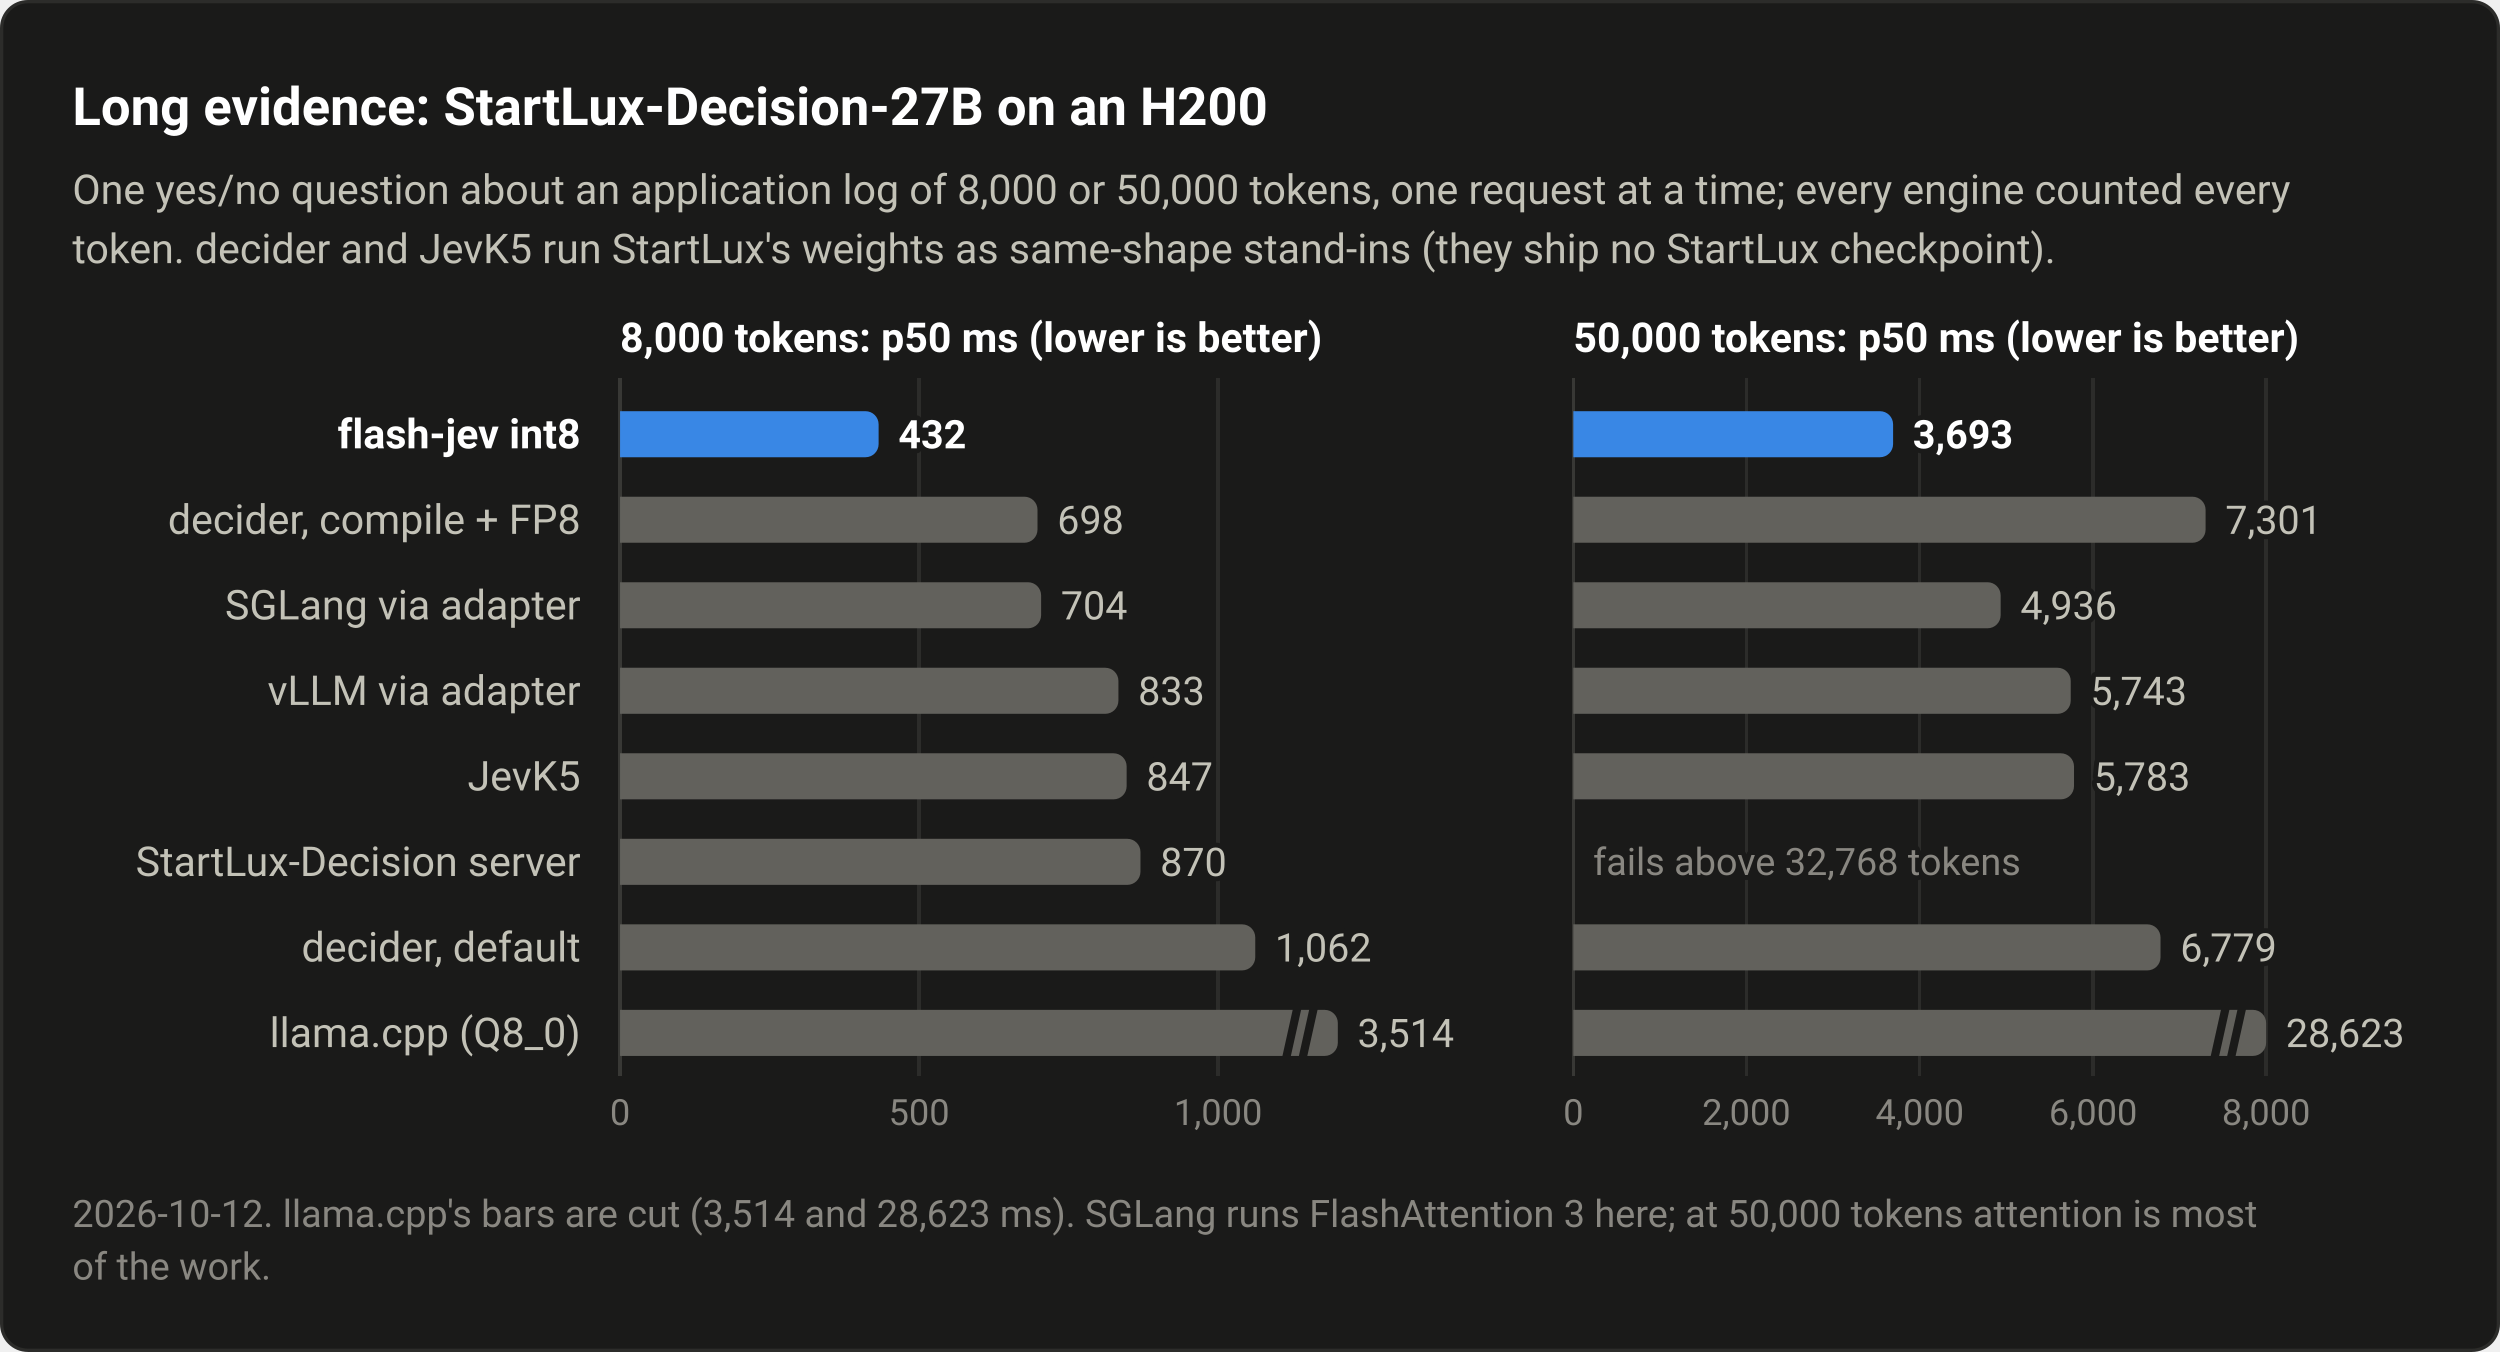
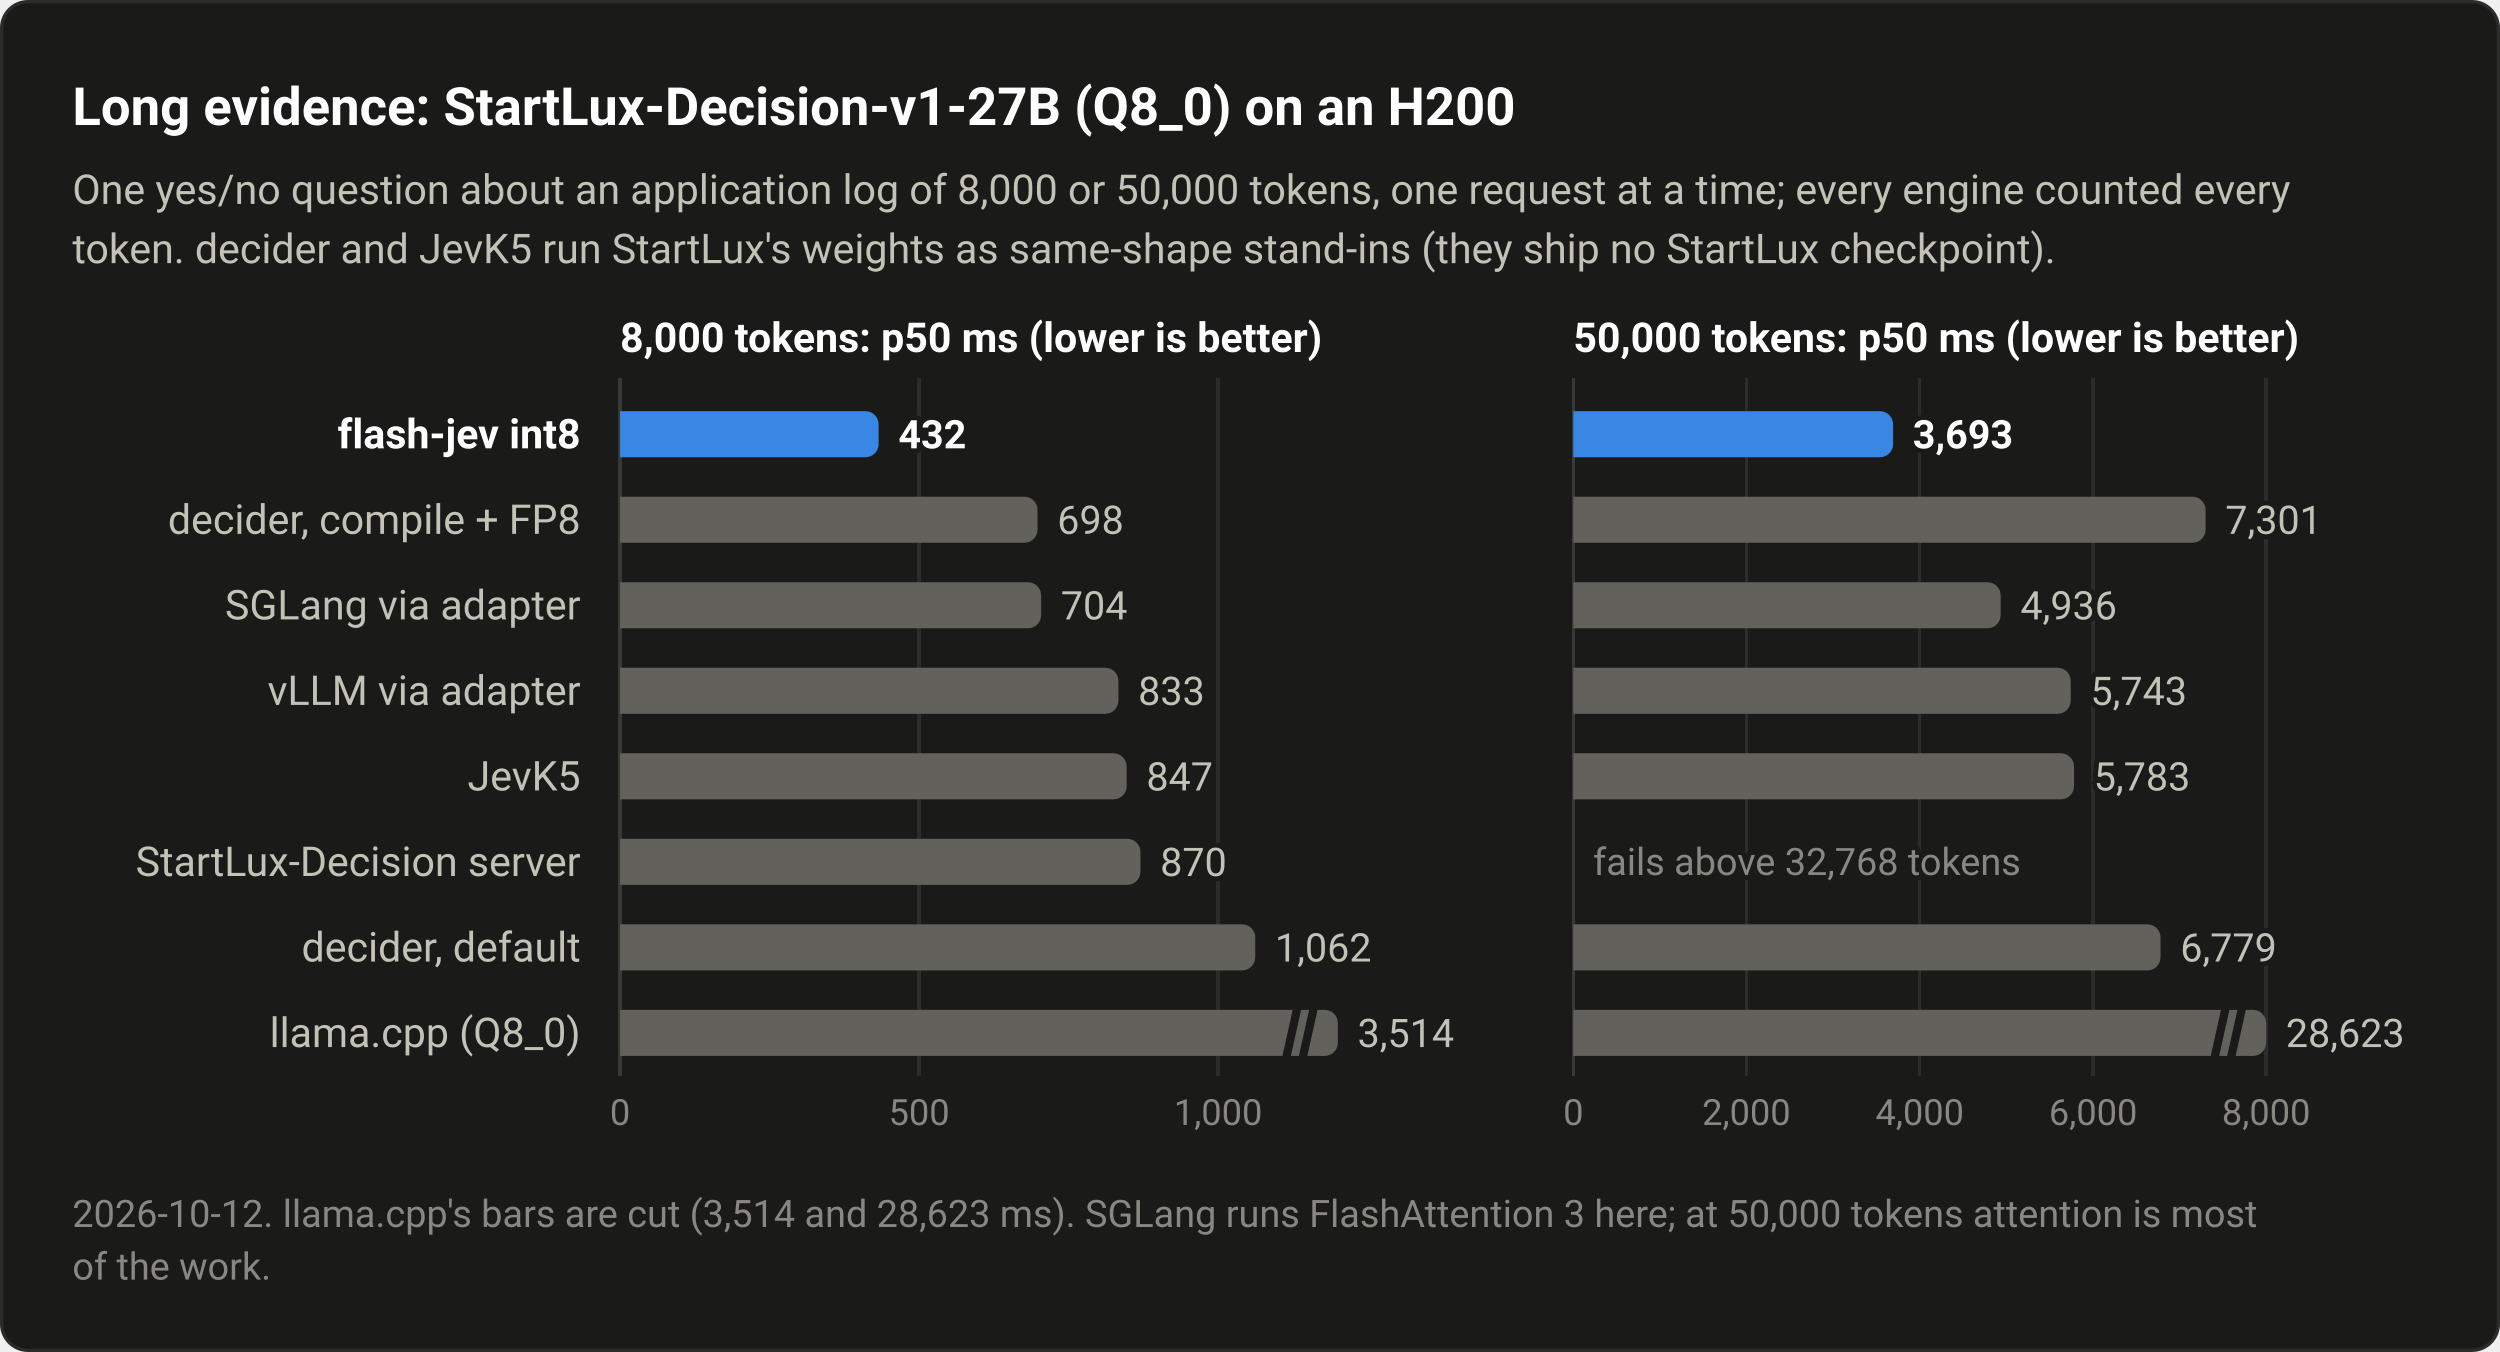
<svg xmlns="http://www.w3.org/2000/svg" width="760" height="411" viewBox="0 0 760 411" role="img" aria-labelledby="title desc" font-family="system-ui, -apple-system, 'Segoe UI', Roboto, 'Helvetica Neue', Arial, sans-serif">
  <rect x="0.5" y="0.5" width="759" height="410" rx="8" fill="#1a1a19" stroke="#2c2c2a" />
-   <text x="22.0" y="38.0" font-size="16" fill="#ffffff" text-anchor="start" font-weight="600">Long evidence: StartLux-Decision-27B on an H200</text>
+   <text x="22.0" y="38.0" font-size="16" fill="#ffffff" text-anchor="start" font-weight="600">Long evidence: StartLux-Decision-v1-27B (Q8_0) on an H200</text>
  <text x="22.0" y="62.0" font-size="12.5" fill="#c3c2b7" text-anchor="start" font-weight="400">One yes/no question about an application log of 8,000 or 50,000 tokens, one request at a time; every engine counted every</text>
  <text x="22.0" y="80.0" font-size="12.5" fill="#c3c2b7" text-anchor="start" font-weight="400">token. decider and JevK5 run StartLux's weights as same-shape stand-ins (they ship no StartLux checkpoint).</text>
  <text x="188.5" y="107.0" font-size="12.5" fill="#ffffff" text-anchor="start" font-weight="600">8,000 tokens: p50 ms (lower is better)</text>
  <text x="188.5" y="342.0" font-size="11" fill="#898781" text-anchor="middle" font-weight="400" style="font-variant-numeric: tabular-nums">0</text>
  <line x1="279.4" y1="115.0" x2="279.4" y2="327.0" stroke="#2c2c2a" stroke-width="1" shape-rendering="crispEdges" />
  <text x="279.4" y="342.0" font-size="11" fill="#898781" text-anchor="middle" font-weight="400" style="font-variant-numeric: tabular-nums">500</text>
  <line x1="370.3" y1="115.0" x2="370.3" y2="327.0" stroke="#2c2c2a" stroke-width="1" shape-rendering="crispEdges" />
  <text x="370.3" y="342.0" font-size="11" fill="#898781" text-anchor="middle" font-weight="400" style="font-variant-numeric: tabular-nums">1,000</text>
  <line x1="188.5" y1="115.0" x2="188.5" y2="327.0" stroke="#383835" stroke-width="1" shape-rendering="crispEdges" />
  <path d="M188.5,125.0 H263.1 A4.0,4.0 0 0 1 267.1,129.0 V135.0 A4.0,4.0 0 0 1 263.1,139.0 H188.5 Z" fill="#3987e5" />
  <text x="273.1" y="136.3" font-size="12" fill="#ffffff" text-anchor="start" font-weight="600" style="font-variant-numeric: tabular-nums" stroke="#1a1a19" stroke-width="3" stroke-linejoin="round" paint-order="stroke">432</text>
  <path d="M188.5,151.0 H311.4 A4.0,4.0 0 0 1 315.4,155.0 V161.0 A4.0,4.0 0 0 1 311.4,165.0 H188.5 Z" fill="#62615c" />
  <text x="321.4" y="162.3" font-size="12" fill="#c3c2b7" text-anchor="start" font-weight="400" style="font-variant-numeric: tabular-nums" stroke="#1a1a19" stroke-width="3" stroke-linejoin="round" paint-order="stroke">698</text>
  <path d="M188.5,177.0 H312.5 A4.0,4.0 0 0 1 316.5,181.0 V187.0 A4.0,4.0 0 0 1 312.5,191.0 H188.5 Z" fill="#62615c" />
  <text x="322.5" y="188.3" font-size="12" fill="#c3c2b7" text-anchor="start" font-weight="400" style="font-variant-numeric: tabular-nums" stroke="#1a1a19" stroke-width="3" stroke-linejoin="round" paint-order="stroke">704</text>
  <path d="M188.5,203.0 H336.0 A4.0,4.0 0 0 1 340.0,207.0 V213.0 A4.0,4.0 0 0 1 336.0,217.0 H188.5 Z" fill="#62615c" />
  <text x="346.0" y="214.3" font-size="12" fill="#c3c2b7" text-anchor="start" font-weight="400" style="font-variant-numeric: tabular-nums" stroke="#1a1a19" stroke-width="3" stroke-linejoin="round" paint-order="stroke">833</text>
  <path d="M188.5,229.0 H338.5 A4.0,4.0 0 0 1 342.5,233.0 V239.0 A4.0,4.0 0 0 1 338.5,243.0 H188.5 Z" fill="#62615c" />
  <text x="348.5" y="240.3" font-size="12" fill="#c3c2b7" text-anchor="start" font-weight="400" style="font-variant-numeric: tabular-nums" stroke="#1a1a19" stroke-width="3" stroke-linejoin="round" paint-order="stroke">847</text>
  <path d="M188.5,255.0 H342.7 A4.0,4.0 0 0 1 346.7,259.0 V265.0 A4.0,4.0 0 0 1 342.7,269.0 H188.5 Z" fill="#62615c" />
  <text x="352.7" y="266.3" font-size="12" fill="#c3c2b7" text-anchor="start" font-weight="400" style="font-variant-numeric: tabular-nums" stroke="#1a1a19" stroke-width="3" stroke-linejoin="round" paint-order="stroke">870</text>
  <path d="M188.5,281.0 H377.6 A4.0,4.0 0 0 1 381.6,285.0 V291.0 A4.0,4.0 0 0 1 377.6,295.0 H188.5 Z" fill="#62615c" />
  <text x="387.6" y="292.3" font-size="12" fill="#c3c2b7" text-anchor="start" font-weight="400" style="font-variant-numeric: tabular-nums" stroke="#1a1a19" stroke-width="3" stroke-linejoin="round" paint-order="stroke">1,062</text>
  <path d="M188.5,307.0 H402.7 A4.0,4.0 0 0 1 406.7,311.0 V317.0 A4.0,4.0 0 0 1 402.7,321.0 H188.5 Z" fill="#62615c" />
  <line x1="390.7" y1="323.0" x2="394.7" y2="305.0" stroke="#1a1a19" stroke-width="2.5" />
  <line x1="395.7" y1="323.0" x2="399.7" y2="305.0" stroke="#1a1a19" stroke-width="2.5" />
  <text x="412.7" y="318.3" font-size="12" fill="#c3c2b7" text-anchor="start" font-weight="400" style="font-variant-numeric: tabular-nums" stroke="#1a1a19" stroke-width="3" stroke-linejoin="round" paint-order="stroke">3,514</text>
  <text x="478.3" y="107.0" font-size="12.5" fill="#ffffff" text-anchor="start" font-weight="600">50,000 tokens: p50 ms (lower is better)</text>
  <text x="478.3" y="342.0" font-size="11" fill="#898781" text-anchor="middle" font-weight="400" style="font-variant-numeric: tabular-nums">0</text>
  <line x1="530.9" y1="115.0" x2="530.9" y2="327.0" stroke="#2c2c2a" stroke-width="1" shape-rendering="crispEdges" />
  <text x="530.9" y="342.0" font-size="11" fill="#898781" text-anchor="middle" font-weight="400" style="font-variant-numeric: tabular-nums">2,000</text>
  <line x1="583.6" y1="115.0" x2="583.6" y2="327.0" stroke="#2c2c2a" stroke-width="1" shape-rendering="crispEdges" />
  <text x="583.6" y="342.0" font-size="11" fill="#898781" text-anchor="middle" font-weight="400" style="font-variant-numeric: tabular-nums">4,000</text>
  <line x1="636.3" y1="115.0" x2="636.3" y2="327.0" stroke="#2c2c2a" stroke-width="1" shape-rendering="crispEdges" />
  <text x="636.3" y="342.0" font-size="11" fill="#898781" text-anchor="middle" font-weight="400" style="font-variant-numeric: tabular-nums">6,000</text>
  <line x1="688.9" y1="115.0" x2="688.9" y2="327.0" stroke="#2c2c2a" stroke-width="1" shape-rendering="crispEdges" />
  <text x="688.9" y="342.0" font-size="11" fill="#898781" text-anchor="middle" font-weight="400" style="font-variant-numeric: tabular-nums">8,000</text>
  <line x1="478.3" y1="115.0" x2="478.3" y2="327.0" stroke="#383835" stroke-width="1" shape-rendering="crispEdges" />
  <path d="M478.3,125.0 H571.5 A4.0,4.0 0 0 1 575.5,129.0 V135.0 A4.0,4.0 0 0 1 571.5,139.0 H478.3 Z" fill="#3987e5" />
  <text x="581.5" y="136.3" font-size="12" fill="#ffffff" text-anchor="start" font-weight="600" style="font-variant-numeric: tabular-nums" stroke="#1a1a19" stroke-width="3" stroke-linejoin="round" paint-order="stroke">3,693</text>
  <path d="M478.3,151.0 H666.5 A4.0,4.0 0 0 1 670.5,155.0 V161.0 A4.0,4.0 0 0 1 666.5,165.0 H478.3 Z" fill="#62615c" />
  <text x="676.5" y="162.3" font-size="12" fill="#c3c2b7" text-anchor="start" font-weight="400" style="font-variant-numeric: tabular-nums" stroke="#1a1a19" stroke-width="3" stroke-linejoin="round" paint-order="stroke">7,301</text>
  <path d="M478.3,177.0 H604.2 A4.0,4.0 0 0 1 608.2,181.0 V187.0 A4.0,4.0 0 0 1 604.2,191.0 H478.3 Z" fill="#62615c" />
  <text x="614.2" y="188.3" font-size="12" fill="#c3c2b7" text-anchor="start" font-weight="400" style="font-variant-numeric: tabular-nums" stroke="#1a1a19" stroke-width="3" stroke-linejoin="round" paint-order="stroke">4,936</text>
  <path d="M478.3,203.0 H625.5 A4.0,4.0 0 0 1 629.5,207.0 V213.0 A4.0,4.0 0 0 1 625.5,217.0 H478.3 Z" fill="#62615c" />
  <text x="635.5" y="214.3" font-size="12" fill="#c3c2b7" text-anchor="start" font-weight="400" style="font-variant-numeric: tabular-nums" stroke="#1a1a19" stroke-width="3" stroke-linejoin="round" paint-order="stroke">5,743</text>
  <path d="M478.3,229.0 H626.5 A4.0,4.0 0 0 1 630.5,233.0 V239.0 A4.0,4.0 0 0 1 626.5,243.0 H478.3 Z" fill="#62615c" />
  <text x="636.5" y="240.3" font-size="12" fill="#c3c2b7" text-anchor="start" font-weight="400" style="font-variant-numeric: tabular-nums" stroke="#1a1a19" stroke-width="3" stroke-linejoin="round" paint-order="stroke">5,783</text>
  <text x="484.3" y="266.0" font-size="11.5" fill="#898781" text-anchor="start" font-weight="400" stroke="#1a1a19" stroke-width="3" stroke-linejoin="round" paint-order="stroke">fails above 32,768 tokens</text>
  <path d="M478.3,281.0 H652.8 A4.0,4.0 0 0 1 656.8,285.0 V291.0 A4.0,4.0 0 0 1 652.8,295.0 H478.3 Z" fill="#62615c" />
  <text x="662.8" y="292.3" font-size="12" fill="#c3c2b7" text-anchor="start" font-weight="400" style="font-variant-numeric: tabular-nums" stroke="#1a1a19" stroke-width="3" stroke-linejoin="round" paint-order="stroke">6,779</text>
  <path d="M478.3,307.0 H684.9 A4.0,4.0 0 0 1 688.9,311.0 V317.0 A4.0,4.0 0 0 1 684.9,321.0 H478.3 Z" fill="#62615c" />
  <line x1="672.9" y1="323.0" x2="676.9" y2="305.0" stroke="#1a1a19" stroke-width="2.5" />
  <line x1="677.9" y1="323.0" x2="681.9" y2="305.0" stroke="#1a1a19" stroke-width="2.5" />
  <text x="694.9" y="318.3" font-size="12" fill="#c3c2b7" text-anchor="start" font-weight="400" style="font-variant-numeric: tabular-nums" stroke="#1a1a19" stroke-width="3" stroke-linejoin="round" paint-order="stroke">28,623</text>
  <text x="176.5" y="136.3" font-size="12.5" fill="#ffffff" text-anchor="end" font-weight="600">flash-jev int8</text>
  <text x="176.5" y="162.3" font-size="12.5" fill="#c3c2b7" text-anchor="end" font-weight="400">decider, compile + FP8</text>
  <text x="176.5" y="188.3" font-size="12.5" fill="#c3c2b7" text-anchor="end" font-weight="400">SGLang via adapter</text>
  <text x="176.5" y="214.3" font-size="12.5" fill="#c3c2b7" text-anchor="end" font-weight="400">vLLM via adapter</text>
  <text x="176.5" y="240.3" font-size="12.5" fill="#c3c2b7" text-anchor="end" font-weight="400">JevK5</text>
  <text x="176.5" y="266.3" font-size="12.5" fill="#c3c2b7" text-anchor="end" font-weight="400">StartLux-Decision server</text>
  <text x="176.5" y="292.3" font-size="12.5" fill="#c3c2b7" text-anchor="end" font-weight="400">decider, default</text>
  <text x="176.5" y="318.3" font-size="12.5" fill="#c3c2b7" text-anchor="end" font-weight="400">llama.cpp (Q8_0)</text>
  <text x="22.0" y="373.0" font-size="11.5" fill="#898781" text-anchor="start" font-weight="400">2026-10-12. llama.cpp's bars are cut (3,514 and 28,623 ms). SGLang runs FlashAttention 3 here; at 50,000 tokens attention is most</text>
  <text x="22.0" y="389.0" font-size="11.5" fill="#898781" text-anchor="start" font-weight="400">of the work.</text>
</svg>
